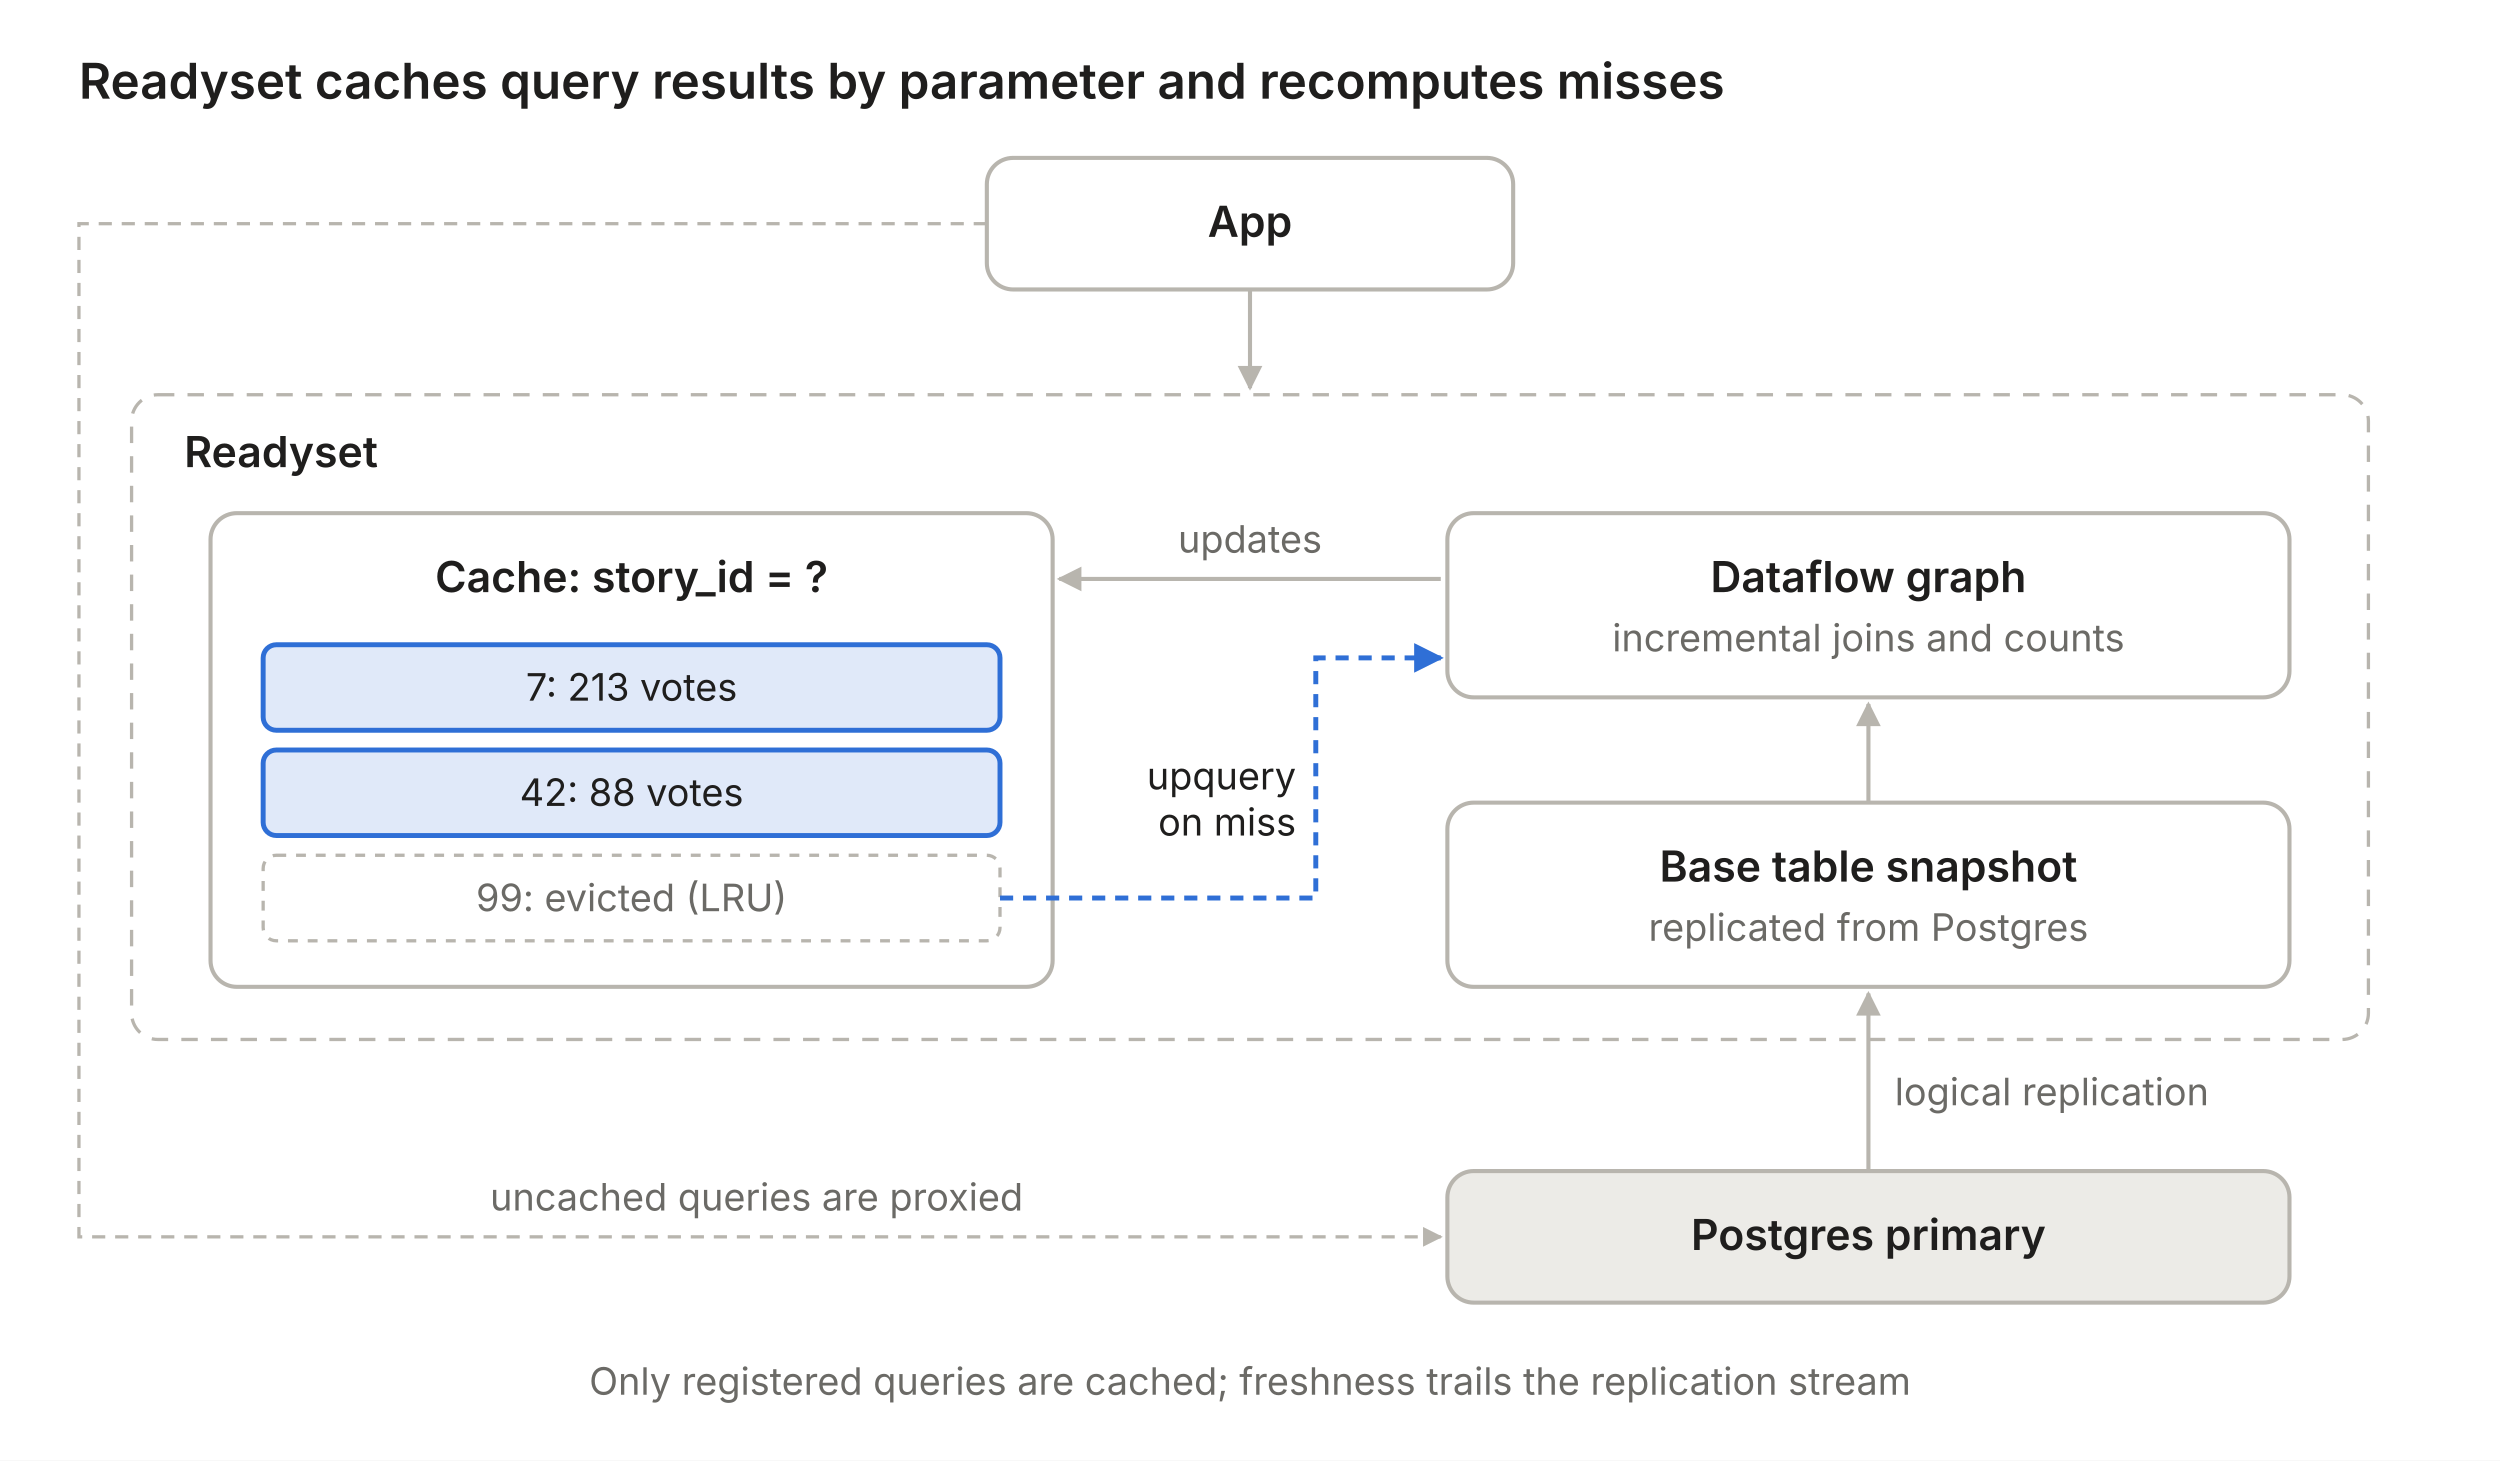
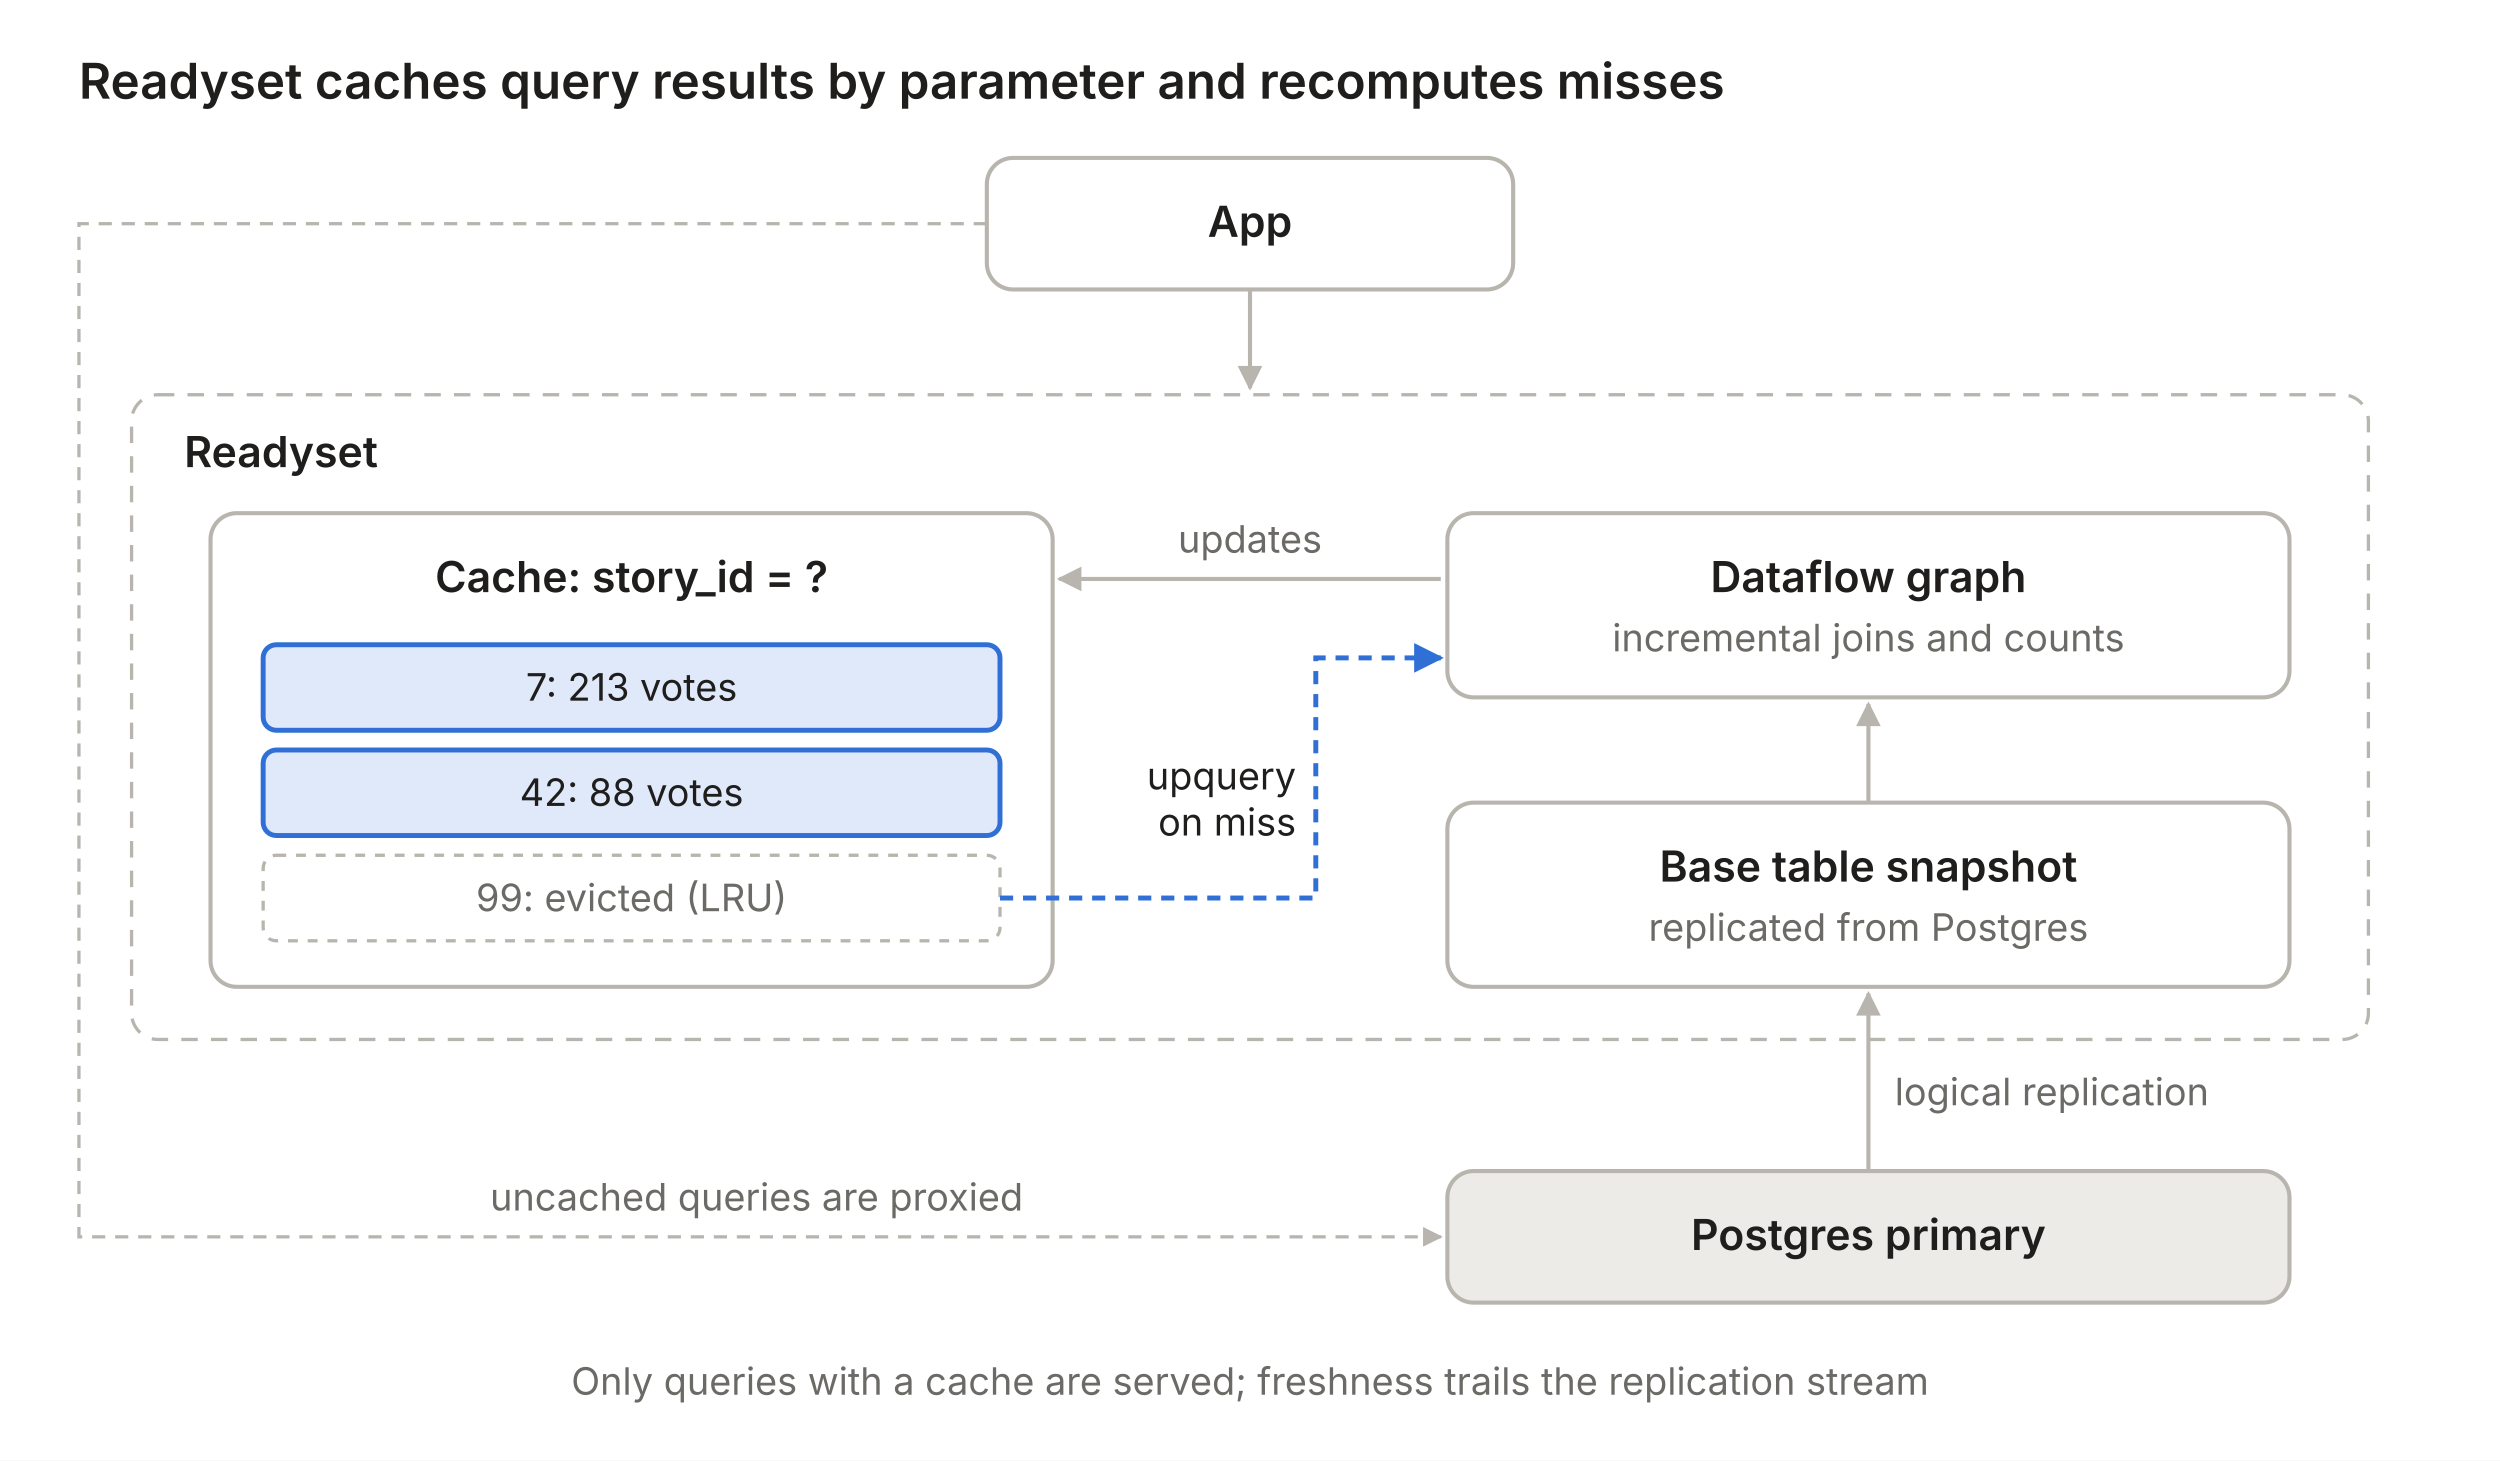
<svg xmlns="http://www.w3.org/2000/svg" width="760" height="444" font-family="Inter, 'Helvetica Neue', Arial, sans-serif" viewBox="0 0 760 444" role="img" aria-label="Readyset caches query results by parameter and recomputes misses" font-size="13">
  <rect width="100%" height="100%" fill="#ffffff" />
  <defs>
    <marker id="rs-arrow" viewBox="0 0 10 10" refX="9" refY="5" markerWidth="6" markerHeight="6" orient="auto-start-reverse">
      <path d="M0 0L10 5L0 10z" fill="#b8b5ae" />
    </marker>
    <marker id="rs-accent" viewBox="0 0 10 10" refX="9" refY="5" markerWidth="6" markerHeight="6" orient="auto-start-reverse">
      <path d="M0 0L10 5L0 10z" fill="#2f6fd6" />
    </marker>
  </defs>
  <text x="24" y="30" font-size="15" font-weight="600" fill="#1f1e1d">Readyset caches query results by parameter and recomputes misses</text>
  <g>
    <rect x="300" y="48" width="160" height="40" rx="8" fill="none" stroke="#b8b5ae" stroke-width="1.25" />
    <text x="380" y="72" text-anchor="middle" font-weight="600" fill="#1f1e1d">App</text>
  </g>
  <g>
    <rect x="40" y="120" width="680" height="196" rx="8" fill="none" stroke="#b8b5ae" stroke-width="1" stroke-dasharray="5 4" />
    <text x="56" y="142" font-weight="600" fill="#1f1e1d">Readyset</text>
  </g>
  <g>
    <rect x="64" y="156" width="256" height="144" rx="8" fill="none" stroke="#b8b5ae" stroke-width="1.25" />
    <text x="192" y="180" text-anchor="middle" font-weight="600" fill="#1f1e1d">Cache: story_id = ?</text>
    <rect x="80" y="196" width="224" height="26" rx="4" fill="#2f6fd6" fill-opacity="0.15" stroke="#2f6fd6" stroke-width="1.5" />
    <rect x="80" y="228" width="224" height="26" rx="4" fill="#2f6fd6" fill-opacity="0.15" stroke="#2f6fd6" stroke-width="1.5" />
    <rect x="80" y="260" width="224" height="26" rx="4" fill="none" stroke="#b8b5ae" stroke-width="1" stroke-dasharray="3 3" />
    <text x="192" y="213" text-anchor="middle" font-size="11.5" fill="#1f1e1d">7: 213 votes</text>
    <text x="192" y="245" text-anchor="middle" font-size="11.5" fill="#1f1e1d">42: 88 votes</text>
    <text x="192" y="277" text-anchor="middle" font-size="11.5" fill="#6b6a66">99: evicted (LRU)</text>
  </g>
  <g>
    <rect x="440" y="156" width="256" height="56" rx="8" fill="none" stroke="#b8b5ae" stroke-width="1.25" />
    <text x="568" y="180" text-anchor="middle" font-weight="600" fill="#1f1e1d">Dataflow graph</text>
    <text x="568" y="198" text-anchor="middle" font-size="11.5" fill="#6b6a66">incremental joins and counts</text>
  </g>
  <g>
    <rect x="440" y="244" width="256" height="56" rx="8" fill="none" stroke="#b8b5ae" stroke-width="1.25" />
    <text x="568" y="268" text-anchor="middle" font-weight="600" fill="#1f1e1d">Base table snapshot</text>
    <text x="568" y="286" text-anchor="middle" font-size="11.5" fill="#6b6a66">replicated from Postgres</text>
  </g>
  <g fill="none" stroke="#b8b5ae" stroke-width="1.25">
    <path d="M380 88V118" marker-end="url(#rs-arrow)" />
    <path d="M438 176H322" marker-end="url(#rs-arrow)" />
    <path d="M568 244V214" marker-end="url(#rs-arrow)" />
    <path d="M568 356V302" marker-end="url(#rs-arrow)" />
  </g>
  <path d="M304 273H400V200H438" fill="none" stroke="#2f6fd6" stroke-width="1.5" stroke-dasharray="4 3" marker-end="url(#rs-accent)" />
  <path d="M300 68H24V376H438" fill="none" stroke="#b8b5ae" stroke-width="1" stroke-dasharray="4 3" marker-end="url(#rs-arrow)" />
  <text x="380" y="168" text-anchor="middle" font-size="11.5" fill="#6b6a66">updates</text>
  <text x="394" y="240" text-anchor="end" font-size="11.5" fill="#1f1e1d">upquery</text>
  <text x="394" y="254" text-anchor="end" font-size="11.5" fill="#1f1e1d">on miss</text>
  <text x="576" y="336" font-size="11.5" fill="#6b6a66">logical replication</text>
  <text x="230" y="368" text-anchor="middle" font-size="11.5" fill="#6b6a66">uncached queries are proxied</text>
  <g>
    <rect x="440" y="356" width="256" height="40" rx="8" fill="#ecebe7" stroke="#b8b5ae" stroke-width="1.25" />
    <text x="568" y="380" text-anchor="middle" font-weight="600" fill="#1f1e1d">Postgres primary</text>
  </g>
-   <text x="380" y="424" text-anchor="middle" font-size="11.5" fill="#6b6a66">Only registered queries are cached; freshness trails the replication stream</text>
+   <text x="380" y="424" text-anchor="middle" font-size="11.5" fill="#6b6a66">Only queries with a cache are served; freshness trails the replication stream</text>
</svg>
